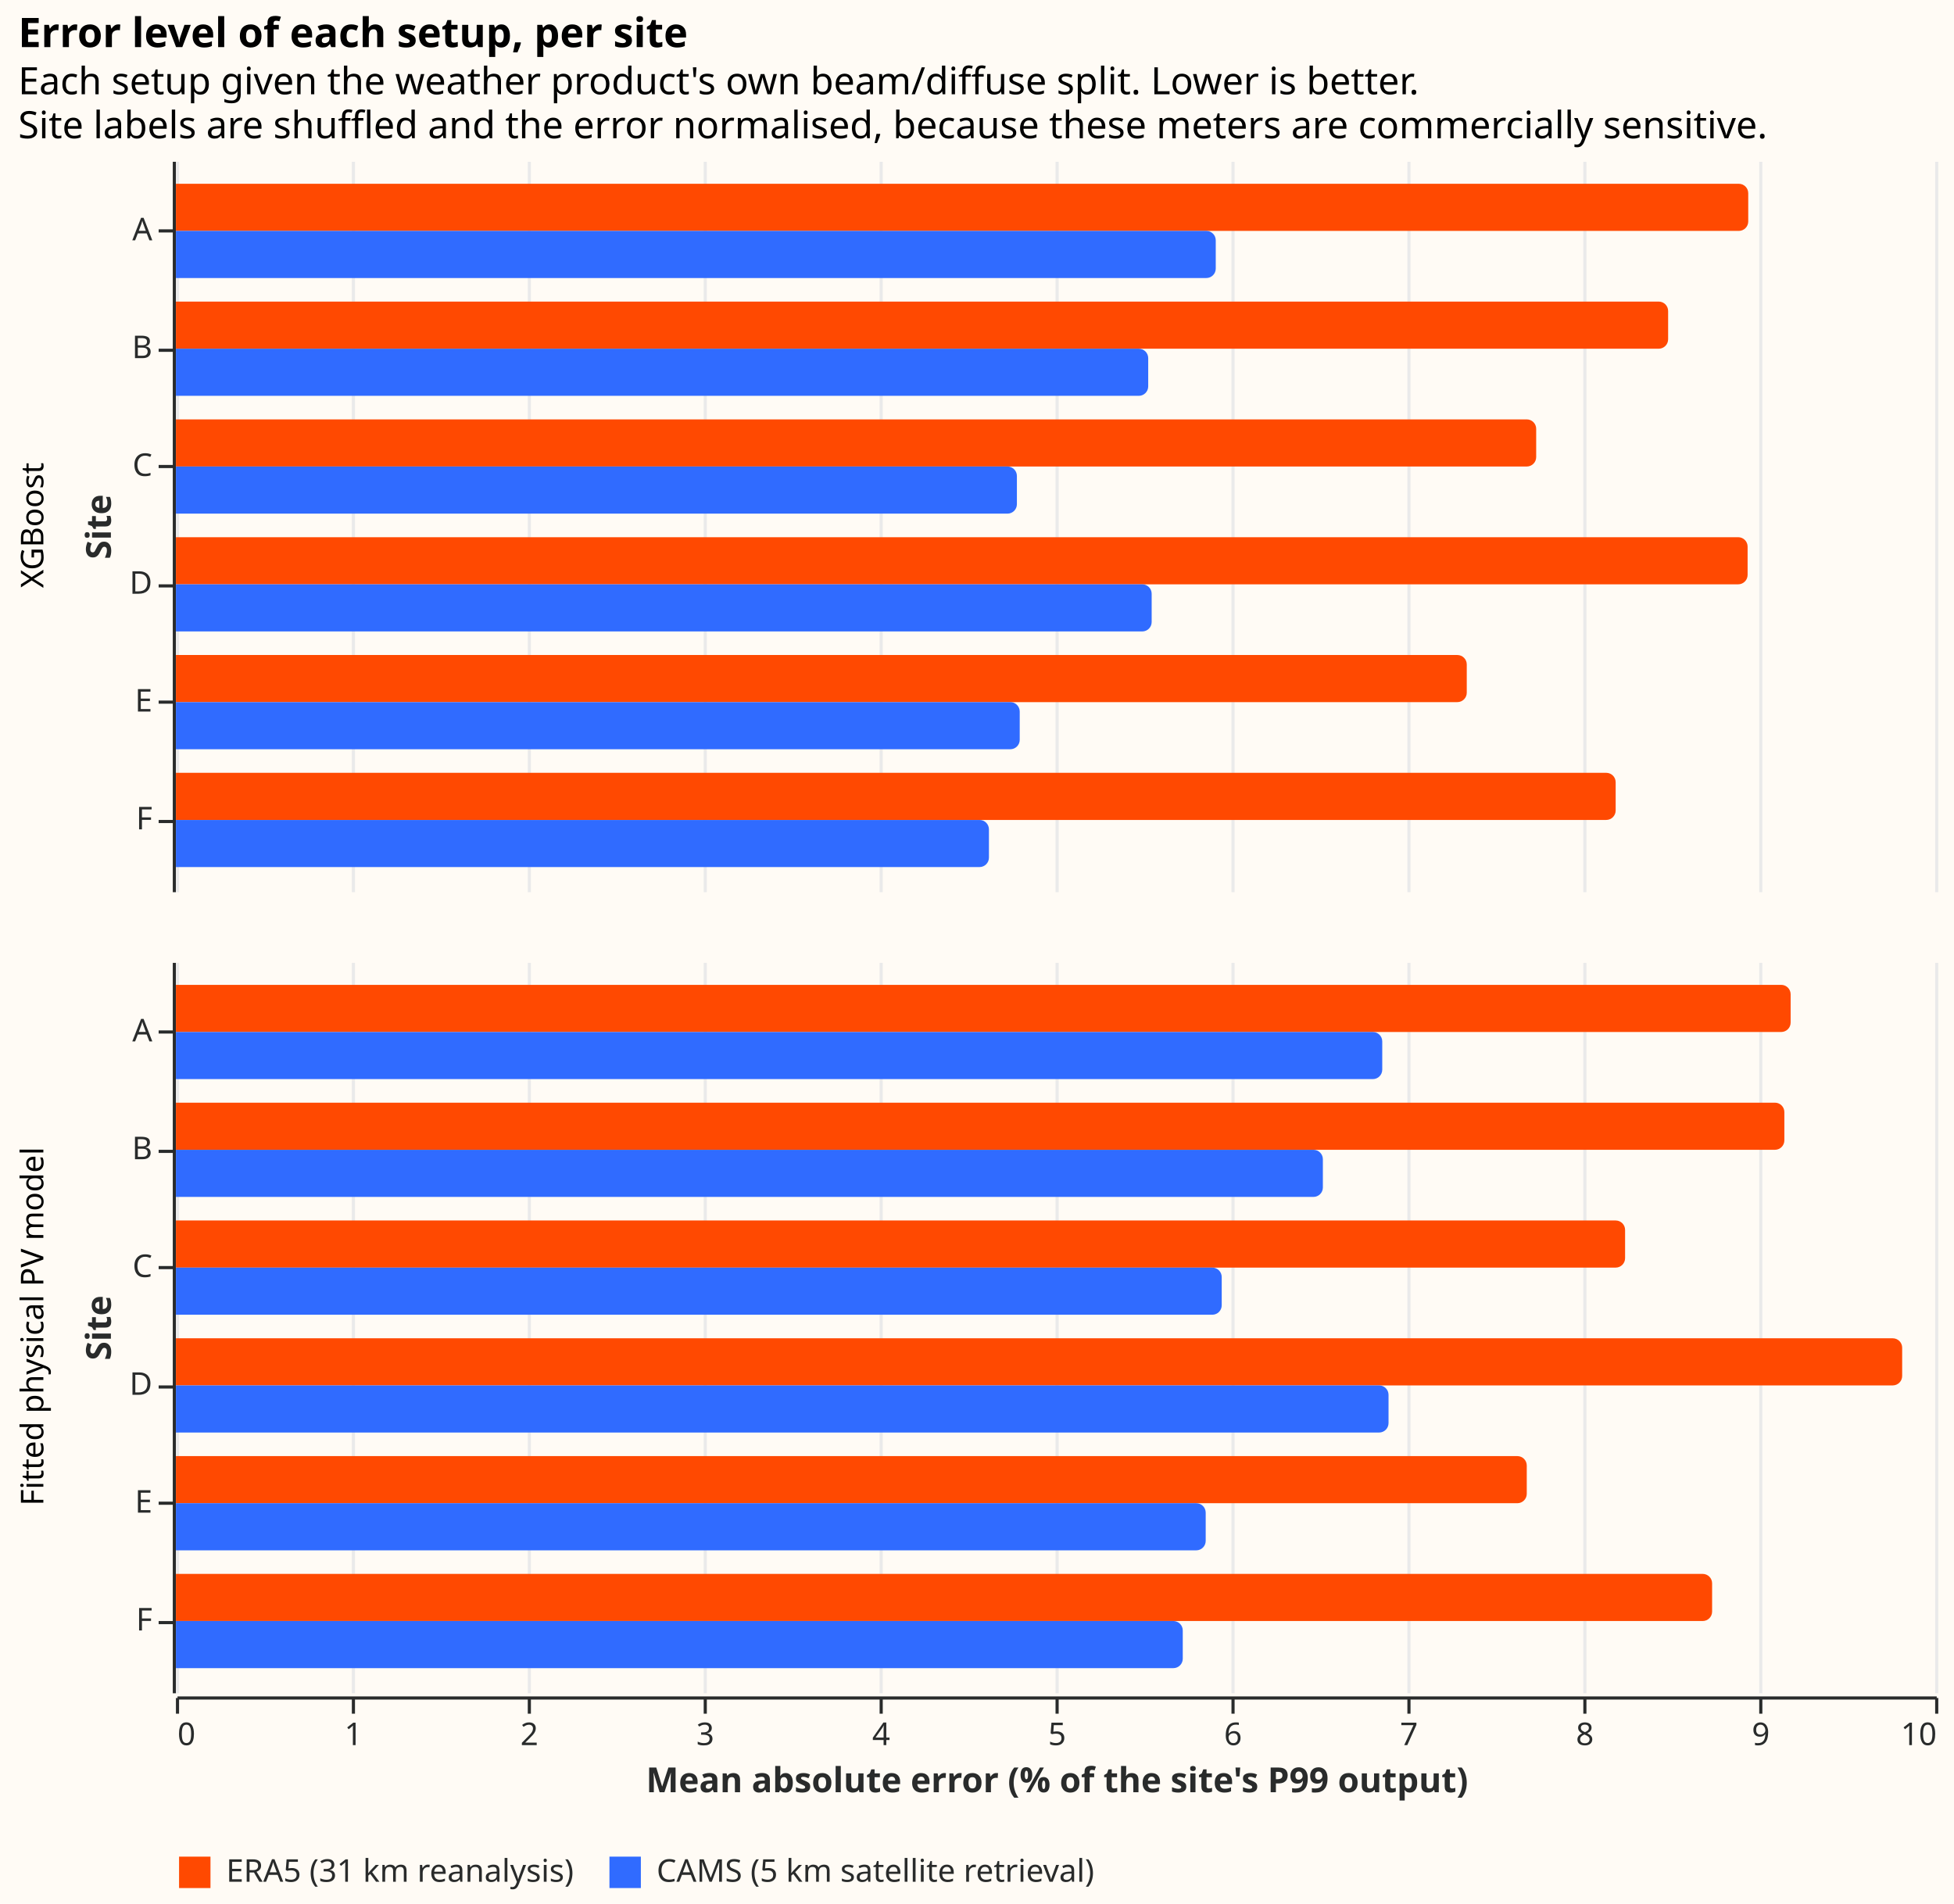
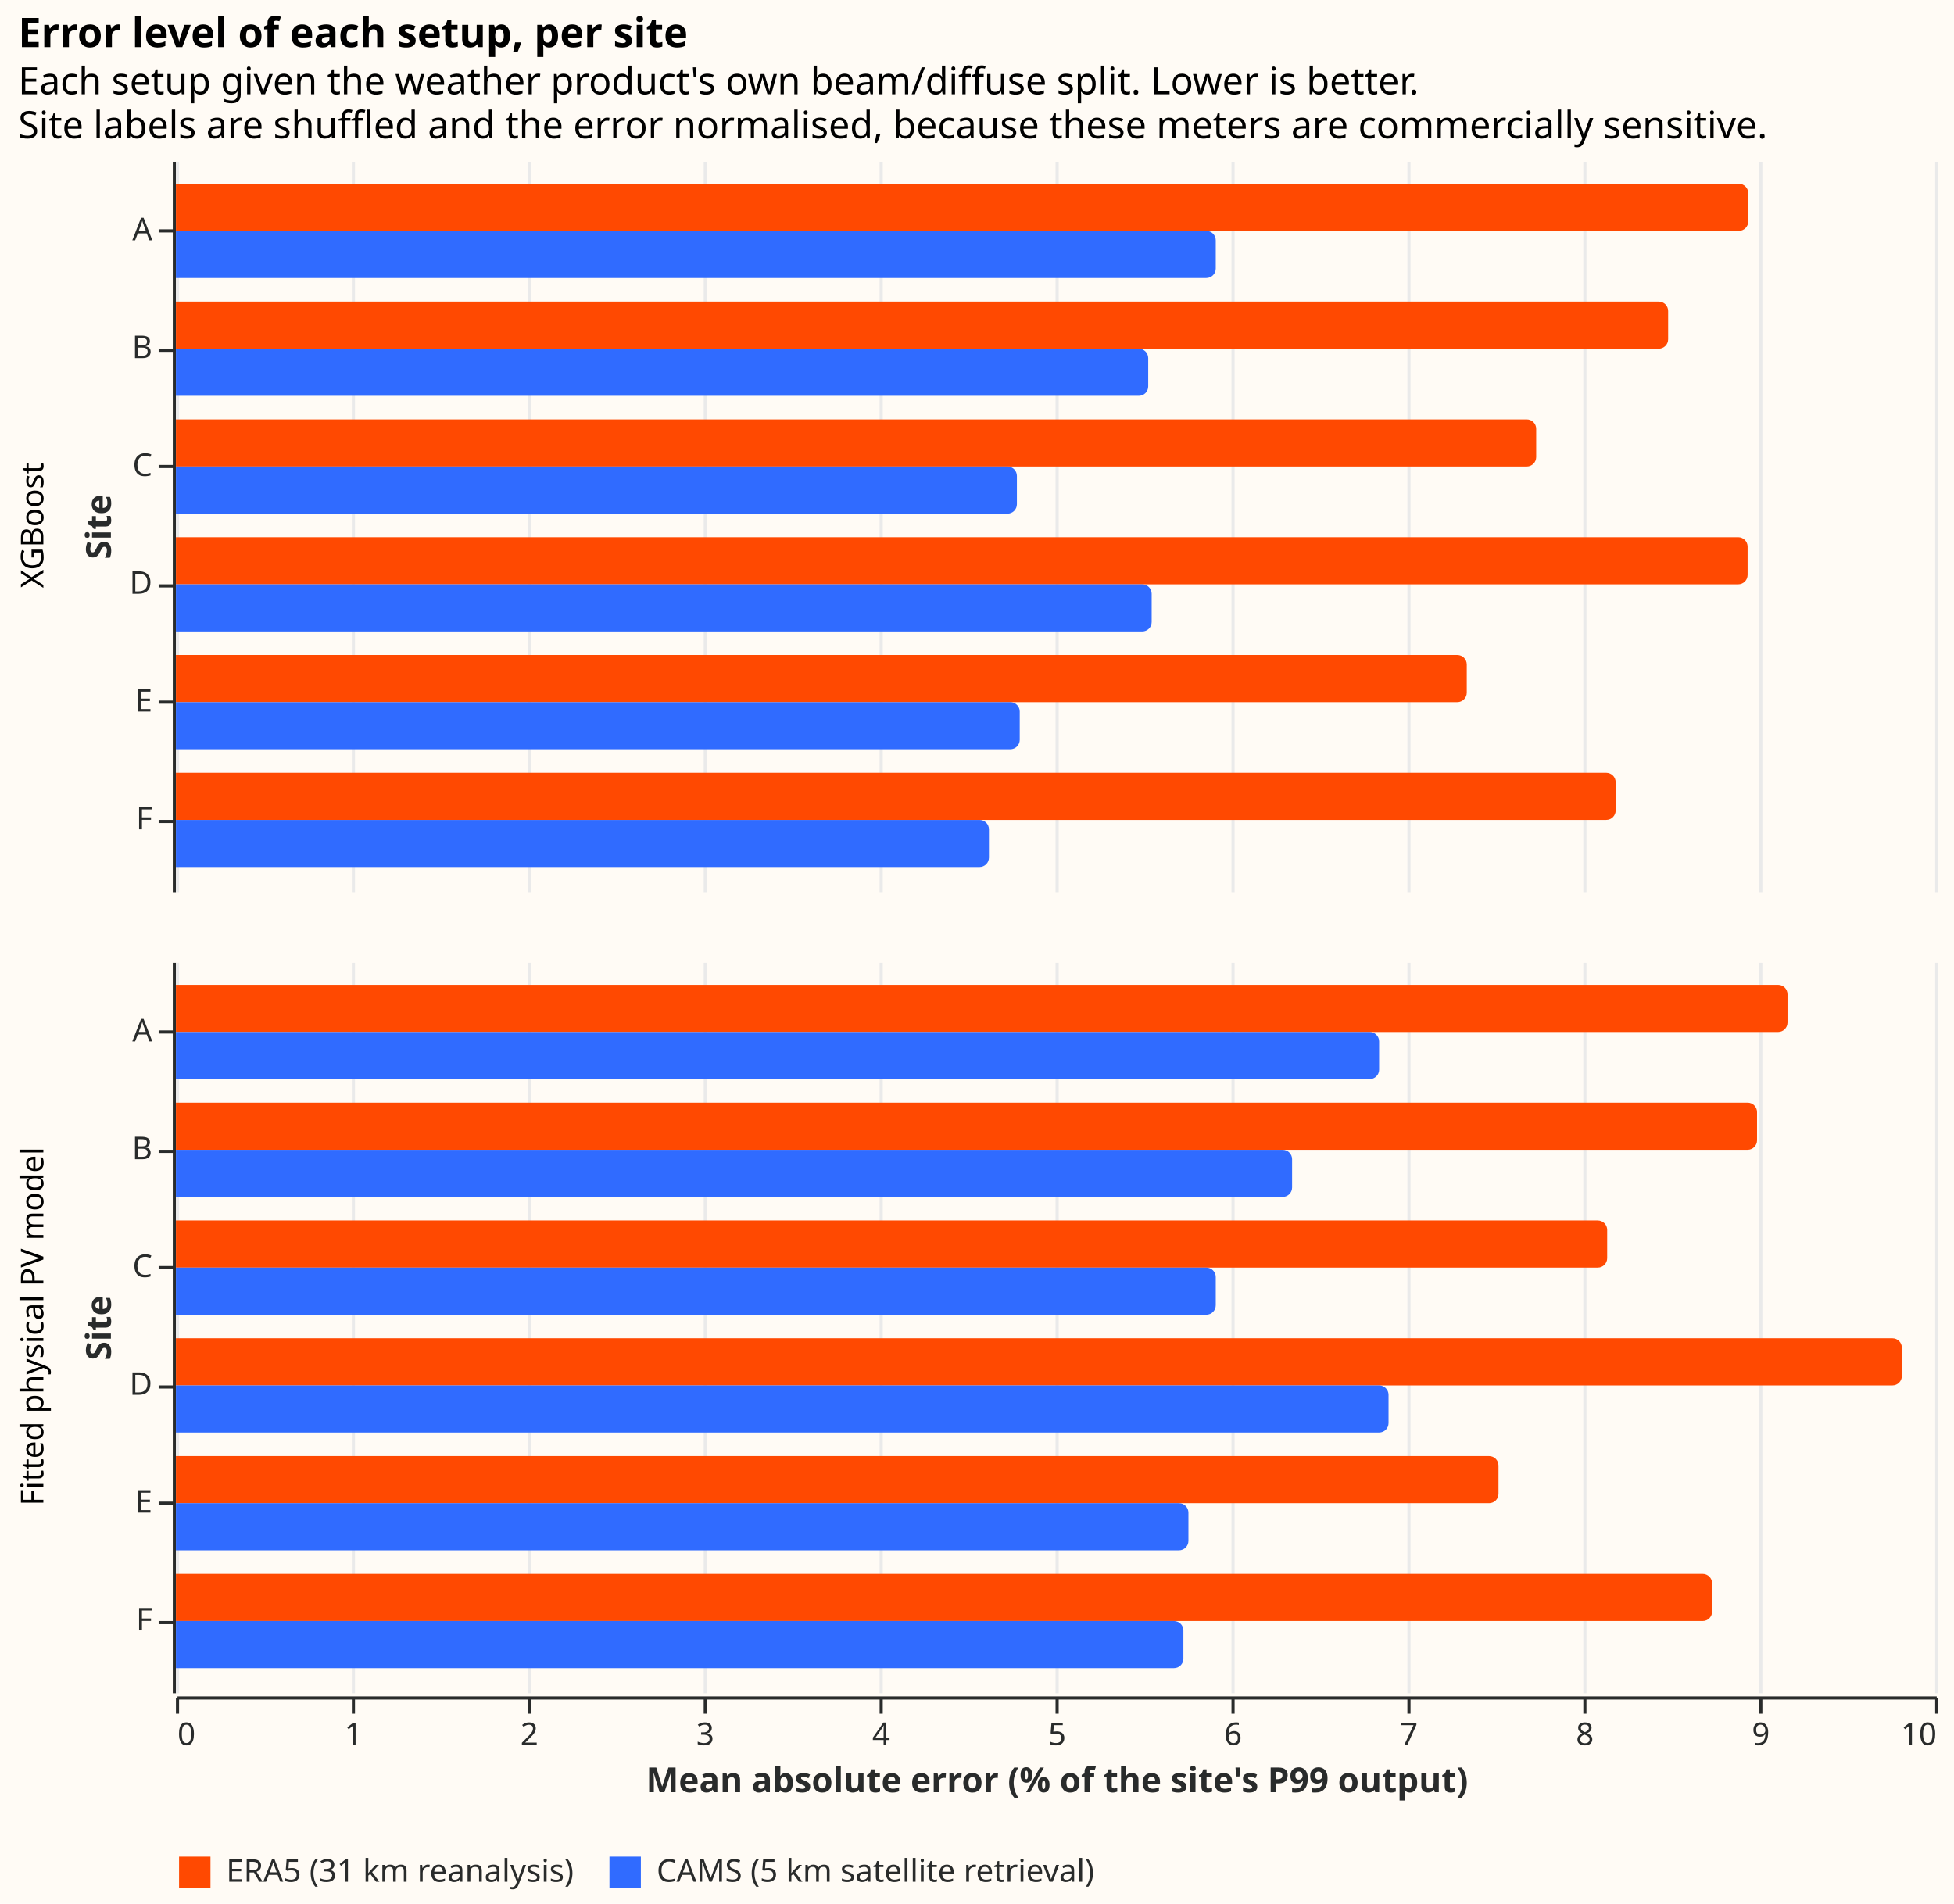
<svg xmlns="http://www.w3.org/2000/svg" width="622" height="606" class="marks" viewBox="0 0 622 606">
  <path fill="#fffbf5" d="M0 0h622v606H0z" />
  <g fill="none" stroke-miterlimit="10" aria-roledescription="group mark container" class="mark-group role-frame root">
    <g aria-roledescription="group mark container" class="mark-group role-row-header row_header">
      <path d="M55 51v232.5Z" aria-hidden="true" class="background" />
      <g aria-label="Y-axis titled 'Site' for a discrete scale with 6 values: A, B, C, D, E, F" aria-roledescription="axis" class="mark-group role-axis" pointer-events="none">
        <path stroke="#292b2b" d="M55.5 73.5h-5m5 38h-5m5 37h-5m5 38h-5m5 37h-5m5 38h-5" class="mark-rule role-axis-tick" />
        <g fill="#292b2b" class="mark-text role-axis-label" font-family="sans-serif" font-size="10" text-anchor="end">
          <text transform="translate(48.5 76.5)">A</text>
          <text transform="translate(48.5 114)">B</text>
          <text transform="translate(48.5 151.5)">C</text>
          <text transform="translate(48.5 189)">D</text>
          <text transform="translate(48.5 226.5)">E</text>
          <text transform="translate(48.5 264)">F</text>
        </g>
        <path stroke="#292b2b" d="M55.5 51.5V284" class="mark-rule role-axis-domain" />
        <text fill="#292b2b" class="mark-text role-axis-title" font-family="sans-serif" font-size="11" font-weight="bold" text-anchor="middle" transform="rotate(-90 101.5 66.2)">Site</text>
      </g>
      <g class="mark-group role-title">
        <text fill="#000" aria-label="Title text 'XGBoost'" aria-roledescription="title" class="mark-text role-title-text" font-family="sans-serif" font-size="10" pointer-events="none" text-anchor="middle" transform="rotate(-90 90.5 76.7)">XGBoost</text>
      </g>
      <path d="M55 306v232.5Z" aria-hidden="true" class="background" />
      <g aria-label="Y-axis titled 'Site' for a discrete scale with 6 values: A, B, C, D, E, F" aria-roledescription="axis" class="mark-group role-axis" pointer-events="none">
        <path stroke="#292b2b" d="M55.5 328.5h-5m5 38h-5m5 37h-5m5 38h-5m5 37h-5m5 38h-5" class="mark-rule role-axis-tick" />
        <g fill="#292b2b" class="mark-text role-axis-label" font-family="sans-serif" font-size="10" text-anchor="end">
          <text transform="translate(48.5 331.5)">A</text>
          <text transform="translate(48.5 369)">B</text>
          <text transform="translate(48.5 406.5)">C</text>
          <text transform="translate(48.5 444)">D</text>
          <text transform="translate(48.5 481.5)">E</text>
          <text transform="translate(48.5 519)">F</text>
        </g>
        <path stroke="#292b2b" d="M55.5 306.5V539" class="mark-rule role-axis-domain" />
        <text fill="#292b2b" class="mark-text role-axis-title" font-family="sans-serif" font-size="11" font-weight="bold" text-anchor="middle" transform="rotate(-90 229 193.7)">Site</text>
      </g>
      <g class="mark-group role-title">
        <text fill="#000" aria-label="Title text 'Fitted physical PV model'" aria-roledescription="title" class="mark-text role-title-text" font-family="sans-serif" font-size="10" pointer-events="none" text-anchor="middle" transform="rotate(-90 218 204.2)">Fitted physical PV model</text>
      </g>
    </g>
    <g aria-roledescription="group mark container" class="mark-group role-column-footer column_footer">
      <path d="M56 540h560z" aria-hidden="true" class="background" />
      <g aria-label="X-axis titled 'Mean absolute error (% of the site's P99 output)' for a linear scale with values from 0 to 10" aria-roledescription="axis" class="mark-group role-axis" pointer-events="none">
        <path stroke="#292b2b" d="M56.5 540.5v5m56-5v5m56-5v5m56-5v5m56-5v5m56-5v5m56-5v5m56-5v5m56-5v5m56-5v5m56-5v5" class="mark-rule role-axis-tick" />
        <g fill="#292b2b" class="mark-text role-axis-label" font-family="sans-serif" font-size="10">
          <text transform="translate(56.5 555.5)">0</text>
          <text text-anchor="middle" transform="translate(112.5 555.5)">1</text>
          <text text-anchor="middle" transform="translate(168.5 555.5)">2</text>
          <text text-anchor="middle" transform="translate(224.5 555.5)">3</text>
          <text text-anchor="middle" transform="translate(280.5 555.5)">4</text>
          <text text-anchor="middle" transform="translate(336.5 555.5)">5</text>
          <text text-anchor="middle" transform="translate(392.5 555.5)">6</text>
          <text text-anchor="middle" transform="translate(448.5 555.5)">7</text>
          <text text-anchor="middle" transform="translate(504.5 555.5)">8</text>
          <text text-anchor="middle" transform="translate(560.5 555.5)">9</text>
          <text text-anchor="end" transform="translate(616.5 555.5)">10</text>
        </g>
        <path stroke="#292b2b" d="M56.5 540.5h560" class="mark-rule role-axis-domain" />
        <text fill="#292b2b" class="mark-text role-axis-title" font-family="sans-serif" font-size="11" font-weight="bold" text-anchor="middle" transform="translate(336.5 570.5)">Mean absolute error (% of the site's P99 output)</text>
      </g>
    </g>
    <g aria-roledescription="group mark container" class="mark-group role-scope cell">
      <path fill="#fffbf5" d="M56.5 51.5h560V284h-560Z" aria-hidden="true" class="background" />
      <g aria-hidden="true" class="mark-group role-axis">
        <path stroke="#eaeaea" d="M56.5 284V51.5m56 232.5V51.5m56 232.5V51.5m56 232.5V51.5m56 232.5V51.5m56 232.5V51.5m56 232.5V51.5m56 232.5V51.5m56 232.5V51.5m56 232.5V51.5m56 232.5V51.5" class="mark-rule role-axis-grid" pointer-events="none" />
      </g>
      <g aria-roledescription="group mark container" class="mark-group role-scope">
        <path d="M56 58.5h497.5a3 3 0 0 1 3 3v9a3 3 0 0 1-3 3H56z" aria-hidden="true" class="background" />
        <g clip-path="url(#a)" transform="translate(56 58.5)">
          <g aria-roledescription="group mark container" class="mark-group role-scope">
            <path d="M0 0v15Z" aria-hidden="true" class="background" />
            <g aria-roledescription="rect mark container" class="mark-rect role-mark child_marks">
              <path fill="#ff4901" d="M0 0h500.5v15H0Z" aria-label="Mean absolute error (% of the site's P99 output): 8.93782860661; Site: A; source_label: ERA5 (31 km reanalysis)" aria-roledescription="bar" />
            </g>
          </g>
        </g>
        <path d="M56 96h472a3 3 0 0 1 3 3v9a3 3 0 0 1-3 3H56z" aria-hidden="true" class="background" />
        <g clip-path="url(#b)" transform="translate(56 96)">
          <g aria-roledescription="group mark container" class="mark-group role-scope">
            <path d="M0 0v15Z" aria-hidden="true" class="background" />
            <g aria-roledescription="rect mark container" class="mark-rect role-mark child_marks">
              <path fill="#ff4901" d="M0 0h475v15H0Z" aria-label="Mean absolute error (% of the site's P99 output): 8.48316347189; Site: B; source_label: ERA5 (31 km reanalysis)" aria-roledescription="bar" />
            </g>
          </g>
        </g>
        <path d="M56 133.5h430a3 3 0 0 1 3 3v9a3 3 0 0 1-3 3H56z" aria-hidden="true" class="background" />
        <g clip-path="url(#c)" transform="translate(56 133.5)">
          <g aria-roledescription="group mark container" class="mark-group role-scope">
            <path d="M0 0v15Z" aria-hidden="true" class="background" />
            <g aria-roledescription="rect mark container" class="mark-rect role-mark child_marks">
              <path fill="#ff4901" d="M0 0h433v15H0Z" aria-label="Mean absolute error (% of the site's P99 output): 7.73053885029; Site: C; source_label: ERA5 (31 km reanalysis)" aria-roledescription="bar" />
            </g>
          </g>
        </g>
        <path d="M56 171h497.3a3 3 0 0 1 3 3v9a3 3 0 0 1-3 3H56z" aria-hidden="true" class="background" />
        <g clip-path="url(#d)" transform="translate(56 171)">
          <g aria-roledescription="group mark container" class="mark-group role-scope">
            <path d="M0 0v15Z" aria-hidden="true" class="background" />
            <g aria-roledescription="rect mark container" class="mark-rect role-mark child_marks">
              <path fill="#ff4901" d="M0 0h500.3v15H0Z" aria-label="Mean absolute error (% of the site's P99 output): 8.93327442064; Site: D; source_label: ERA5 (31 km reanalysis)" aria-roledescription="bar" />
            </g>
          </g>
        </g>
        <path d="M56 208.5h407.9a3 3 0 0 1 3 3v9a3 3 0 0 1-3 3H56z" aria-hidden="true" class="background" />
        <g clip-path="url(#e)" transform="translate(56 208.5)">
          <g aria-roledescription="group mark container" class="mark-group role-scope">
            <path d="M0 0v15Z" aria-hidden="true" class="background" />
            <g aria-roledescription="rect mark container" class="mark-rect role-mark child_marks">
              <path fill="#ff4901" d="M0 0h410.9v15H0Z" aria-label="Mean absolute error (% of the site's P99 output): 7.33730003011; Site: E; source_label: ERA5 (31 km reanalysis)" aria-roledescription="bar" />
            </g>
          </g>
        </g>
        <path d="M56 246h455.3a3 3 0 0 1 3 3v9a3 3 0 0 1-3 3H56z" aria-hidden="true" class="background" />
        <g clip-path="url(#f)" transform="translate(56 246)">
          <g aria-roledescription="group mark container" class="mark-group role-scope">
            <path d="M0 0v15Z" aria-hidden="true" class="background" />
            <g aria-roledescription="rect mark container" class="mark-rect role-mark child_marks">
              <path fill="#ff4901" d="M0 0h458.3v15H0Z" aria-label="Mean absolute error (% of the site's P99 output): 8.18468107657; Site: F; source_label: ERA5 (31 km reanalysis)" aria-roledescription="bar" />
            </g>
          </g>
        </g>
        <path d="M56 73.5h328a3 3 0 0 1 3 3v9a3 3 0 0 1-3 3H56z" aria-hidden="true" class="background" />
        <g clip-path="url(#g)" transform="translate(56 73.5)">
          <g aria-roledescription="group mark container" class="mark-group role-scope">
            <path d="M0 0v15Z" aria-hidden="true" class="background" />
            <g aria-roledescription="rect mark container" class="mark-rect role-mark child_marks">
              <path fill="#306bff" d="M0 0h331v15H0Z" aria-label="Mean absolute error (% of the site's P99 output): 5.90918020445; Site: A; source_label: CAMS (5 km satellite retrieval)" aria-roledescription="bar" />
            </g>
          </g>
        </g>
        <path d="M56 111h306.5a3 3 0 0 1 3 3v9a3 3 0 0 1-3 3H56z" aria-hidden="true" class="background" />
        <g clip-path="url(#h)" transform="translate(56 111)">
          <g aria-roledescription="group mark container" class="mark-group role-scope">
            <path d="M0 0v15Z" aria-hidden="true" class="background" />
            <g aria-roledescription="rect mark container" class="mark-rect role-mark child_marks">
              <path fill="#306bff" d="M0 0h309.5v15H0Z" aria-label="Mean absolute error (% of the site's P99 output): 5.52700844495; Site: B; source_label: CAMS (5 km satellite retrieval)" aria-roledescription="bar" />
            </g>
          </g>
        </g>
        <path d="M56 148.5h264.7a3 3 0 0 1 3 3v9a3 3 0 0 1-3 3H56z" aria-hidden="true" class="background" />
        <g clip-path="url(#i)" transform="translate(56 148.5)">
          <g aria-roledescription="group mark container" class="mark-group role-scope">
            <path d="M0 0v15Z" aria-hidden="true" class="background" />
            <g aria-roledescription="rect mark container" class="mark-rect role-mark child_marks">
              <path fill="#306bff" d="M0 0h267.7v15H0Z" aria-label="Mean absolute error (% of the site's P99 output): 4.77971646205; Site: C; source_label: CAMS (5 km satellite retrieval)" aria-roledescription="bar" />
            </g>
          </g>
        </g>
        <path d="M56 186h307.6a3 3 0 0 1 3 3v9a3 3 0 0 1-3 3H56z" aria-hidden="true" class="background" />
        <g clip-path="url(#j)" transform="translate(56 186)">
          <g aria-roledescription="group mark container" class="mark-group role-scope">
            <path d="M0 0v15Z" aria-hidden="true" class="background" />
            <g aria-roledescription="rect mark container" class="mark-rect role-mark child_marks">
              <path fill="#306bff" d="M0 0h310.6v15H0Z" aria-label="Mean absolute error (% of the site's P99 output): 5.54615565042; Site: D; source_label: CAMS (5 km satellite retrieval)" aria-roledescription="bar" />
            </g>
          </g>
        </g>
        <path d="M56 223.5h265.6a3 3 0 0 1 3 3v9a3 3 0 0 1-3 3H56z" aria-hidden="true" class="background" />
        <g clip-path="url(#k)" transform="translate(56 223.5)">
          <g aria-roledescription="group mark container" class="mark-group role-scope">
            <path d="M0 0v15Z" aria-hidden="true" class="background" />
            <g aria-roledescription="rect mark container" class="mark-rect role-mark child_marks">
              <path fill="#306bff" d="M0 0h268.6v15H0Z" aria-label="Mean absolute error (% of the site's P99 output): 4.79610238113; Site: E; source_label: CAMS (5 km satellite retrieval)" aria-roledescription="bar" />
            </g>
          </g>
        </g>
        <path d="M56 261h255.8a3 3 0 0 1 3 3v9a3 3 0 0 1-3 3H56z" aria-hidden="true" class="background" />
        <g clip-path="url(#l)" transform="translate(56 261)">
          <g aria-roledescription="group mark container" class="mark-group role-scope">
            <path d="M0 0v15Z" aria-hidden="true" class="background" />
            <g aria-roledescription="rect mark container" class="mark-rect role-mark child_marks">
              <path fill="#306bff" d="M0 0h258.8v15H0Z" aria-label="Mean absolute error (% of the site's P99 output): 4.62173964806; Site: F; source_label: CAMS (5 km satellite retrieval)" aria-roledescription="bar" />
            </g>
          </g>
        </g>
      </g>
      <path fill="#fffbf5" d="M56.5 306.5h560V539h-560Z" aria-hidden="true" class="background" />
      <g aria-hidden="true" class="mark-group role-axis">
        <path stroke="#eaeaea" d="M56.5 539V306.5m56 232.5V306.5m56 232.5V306.5m56 232.5V306.5m56 232.5V306.5m56 232.5V306.5m56 232.5V306.5m56 232.5V306.5m56 232.5V306.5m56 232.5V306.5m56 232.5V306.5" class="mark-rule role-axis-grid" pointer-events="none" />
      </g>
      <g aria-roledescription="group mark container" class="mark-group role-scope">
-         <path d="M56 313.5h511a3 3 0 0 1 3 3v9a3 3 0 0 1-3 3H56z" aria-hidden="true" class="background" />
+         <path d="M56 313.5h510a3 3 0 0 1 3 3v9a3 3 0 0 1-3 3H56z" aria-hidden="true" class="background" />
        <g clip-path="url(#m)" transform="translate(56 313.5)">
          <g aria-roledescription="group mark container" class="mark-group role-scope">
            <path d="M0 0v15Z" aria-hidden="true" class="background" />
            <g aria-roledescription="rect mark container" class="mark-rect role-mark child_marks">
-               <path fill="#ff4901" d="M0 0h514v15H0Z" aria-label="Mean absolute error (% of the site's P99 output): 9.17990548895; Site: A; source_label: ERA5 (31 km reanalysis)" aria-roledescription="bar" />
-             </g>
-           </g>
-         </g>
-         <path d="M56 351h509a3 3 0 0 1 3 3v9a3 3 0 0 1-3 3H56z" aria-hidden="true" class="background" />
+               <path fill="#ff4901" d="M0 0h513v15H0Z" aria-label="Mean absolute error (% of the site's P99 output): 9.15934422779; Site: A; source_label: ERA5 (31 km reanalysis)" aria-roledescription="bar" />
+             </g>
+           </g>
+         </g>
+         <path d="M56 351h500.3a3 3 0 0 1 3 3v9a3 3 0 0 1-3 3H56z" aria-hidden="true" class="background" />
        <g clip-path="url(#n)" transform="translate(56 351)">
          <g aria-roledescription="group mark container" class="mark-group role-scope">
            <path d="M0 0v15Z" aria-hidden="true" class="background" />
            <g aria-roledescription="rect mark container" class="mark-rect role-mark child_marks">
-               <path fill="#ff4901" d="M0 0h512v15H0Z" aria-label="Mean absolute error (% of the site's P99 output): 9.1442783383; Site: B; source_label: ERA5 (31 km reanalysis)" aria-roledescription="bar" />
-             </g>
-           </g>
-         </g>
-         <path d="M56 388.5h458.3a3 3 0 0 1 3 3v9a3 3 0 0 1-3 3H56z" aria-hidden="true" class="background" />
+               <path fill="#ff4901" d="M0 0h503.3v15H0Z" aria-label="Mean absolute error (% of the site's P99 output): 8.98839016807; Site: B; source_label: ERA5 (31 km reanalysis)" aria-roledescription="bar" />
+             </g>
+           </g>
+         </g>
+         <path d="M56 388.5h452.6a3 3 0 0 1 3 3v9a3 3 0 0 1-3 3H56z" aria-hidden="true" class="background" />
        <g clip-path="url(#o)" transform="translate(56 388.5)">
          <g aria-roledescription="group mark container" class="mark-group role-scope">
            <path d="M0 0v15Z" aria-hidden="true" class="background" />
            <g aria-roledescription="rect mark container" class="mark-rect role-mark child_marks">
-               <path fill="#ff4901" d="M0 0h461.3v15H0Z" aria-label="Mean absolute error (% of the site's P99 output): 8.23801474527; Site: C; source_label: ERA5 (31 km reanalysis)" aria-roledescription="bar" />
-             </g>
-           </g>
-         </g>
-         <path d="M56 426h546.5a3 3 0 0 1 3 3v9a3 3 0 0 1-3 3H56z" aria-hidden="true" class="background" />
+               <path fill="#ff4901" d="M0 0h455.6v15H0Z" aria-label="Mean absolute error (% of the site's P99 output): 8.13521996215; Site: C; source_label: ERA5 (31 km reanalysis)" aria-roledescription="bar" />
+             </g>
+           </g>
+         </g>
+         <path d="M56 426h546.4a3 3 0 0 1 3 3v9a3 3 0 0 1-3 3H56z" aria-hidden="true" class="background" />
        <g clip-path="url(#p)" transform="translate(56 426)">
          <g aria-roledescription="group mark container" class="mark-group role-scope">
            <path d="M0 0v15Z" aria-hidden="true" class="background" />
            <g aria-roledescription="rect mark container" class="mark-rect role-mark child_marks">
-               <path fill="#ff4901" d="M0 0h549.5v15H0Z" aria-label="Mean absolute error (% of the site's P99 output): 9.81199502818; Site: D; source_label: ERA5 (31 km reanalysis)" aria-roledescription="bar" />
-             </g>
-           </g>
-         </g>
-         <path d="M56 463.5h427a3 3 0 0 1 3 3v9a3 3 0 0 1-3 3H56z" aria-hidden="true" class="background" />
+               <path fill="#ff4901" d="M0 0h549.4v15H0Z" aria-label="Mean absolute error (% of the site's P99 output): 9.81098355932; Site: D; source_label: ERA5 (31 km reanalysis)" aria-roledescription="bar" />
+             </g>
+           </g>
+         </g>
+         <path d="M56 463.5h418a3 3 0 0 1 3 3v9a3 3 0 0 1-3 3H56z" aria-hidden="true" class="background" />
        <g clip-path="url(#q)" transform="translate(56 463.5)">
          <g aria-roledescription="group mark container" class="mark-group role-scope">
            <path d="M0 0v15Z" aria-hidden="true" class="background" />
            <g aria-roledescription="rect mark container" class="mark-rect role-mark child_marks">
-               <path fill="#ff4901" d="M0 0h430v15H0Z" aria-label="Mean absolute error (% of the site's P99 output): 7.67956768364; Site: E; source_label: ERA5 (31 km reanalysis)" aria-roledescription="bar" />
+               <path fill="#ff4901" d="M0 0h421v15H0Z" aria-label="Mean absolute error (% of the site's P99 output): 7.51733638388; Site: E; source_label: ERA5 (31 km reanalysis)" aria-roledescription="bar" />
            </g>
          </g>
        </g>
        <path d="M56 501h486a3 3 0 0 1 3 3v9a3 3 0 0 1-3 3H56z" aria-hidden="true" class="background" />
        <g clip-path="url(#r)" transform="translate(56 501)">
          <g aria-roledescription="group mark container" class="mark-group role-scope">
            <path d="M0 0v15Z" aria-hidden="true" class="background" />
            <g aria-roledescription="rect mark container" class="mark-rect role-mark child_marks">
-               <path fill="#ff4901" d="M0 0h489v15H0Z" aria-label="Mean absolute error (% of the site's P99 output): 8.73350519482; Site: F; source_label: ERA5 (31 km reanalysis)" aria-roledescription="bar" />
-             </g>
-           </g>
-         </g>
-         <path d="M56 328.5h381a3 3 0 0 1 3 3v9a3 3 0 0 1-3 3H56z" aria-hidden="true" class="background" />
+               <path fill="#ff4901" d="M0 0h489v15H0Z" aria-label="Mean absolute error (% of the site's P99 output): 8.73254334222; Site: F; source_label: ERA5 (31 km reanalysis)" aria-roledescription="bar" />
+             </g>
+           </g>
+         </g>
+         <path d="M56 328.5h380a3 3 0 0 1 3 3v9a3 3 0 0 1-3 3H56z" aria-hidden="true" class="background" />
        <g clip-path="url(#s)" transform="translate(56 328.5)">
          <g aria-roledescription="group mark container" class="mark-group role-scope">
            <path d="M0 0v15Z" aria-hidden="true" class="background" />
            <g aria-roledescription="rect mark container" class="mark-rect role-mark child_marks">
-               <path fill="#306bff" d="M0 0h384v15H0Z" aria-label="Mean absolute error (% of the site's P99 output): 6.85713567449; Site: A; source_label: CAMS (5 km satellite retrieval)" aria-roledescription="bar" />
-             </g>
-           </g>
-         </g>
-         <path d="M56 366h362.1a3 3 0 0 1 3 3v9a3 3 0 0 1-3 3H56z" aria-hidden="true" class="background" />
+               <path fill="#306bff" d="M0 0h383v15H0Z" aria-label="Mean absolute error (% of the site's P99 output): 6.83813209836; Site: A; source_label: CAMS (5 km satellite retrieval)" aria-roledescription="bar" />
+             </g>
+           </g>
+         </g>
+         <path d="M56 366h352.3a3 3 0 0 1 3 3v9a3 3 0 0 1-3 3H56z" aria-hidden="true" class="background" />
        <g clip-path="url(#t)" transform="translate(56 366)">
          <g aria-roledescription="group mark container" class="mark-group role-scope">
            <path d="M0 0v15Z" aria-hidden="true" class="background" />
            <g aria-roledescription="rect mark container" class="mark-rect role-mark child_marks">
-               <path fill="#306bff" d="M0 0h365.1v15H0Z" aria-label="Mean absolute error (% of the site's P99 output): 6.52027737222; Site: B; source_label: CAMS (5 km satellite retrieval)" aria-roledescription="bar" />
-             </g>
-           </g>
-         </g>
-         <path d="M56 403.5h329.9a3 3 0 0 1 3 3v9a3 3 0 0 1-3 3H56z" aria-hidden="true" class="background" />
+               <path fill="#306bff" d="M0 0h355.3v15H0Z" aria-label="Mean absolute error (% of the site's P99 output): 6.34461316906; Site: B; source_label: CAMS (5 km satellite retrieval)" aria-roledescription="bar" />
+             </g>
+           </g>
+         </g>
+         <path d="M56 403.5h328a3 3 0 0 1 3 3v9a3 3 0 0 1-3 3H56z" aria-hidden="true" class="background" />
        <g clip-path="url(#u)" transform="translate(56 403.5)">
          <g aria-roledescription="group mark container" class="mark-group role-scope">
            <path d="M0 0v15Z" aria-hidden="true" class="background" />
            <g aria-roledescription="rect mark container" class="mark-rect role-mark child_marks">
-               <path fill="#306bff" d="M0 0h332.9v15H0Z" aria-label="Mean absolute error (% of the site's P99 output): 5.94377029284; Site: C; source_label: CAMS (5 km satellite retrieval)" aria-roledescription="bar" />
+               <path fill="#306bff" d="M0 0h331v15H0Z" aria-label="Mean absolute error (% of the site's P99 output): 5.91040564722; Site: C; source_label: CAMS (5 km satellite retrieval)" aria-roledescription="bar" />
            </g>
          </g>
        </g>
        <path d="M56 441h383a3 3 0 0 1 3 3v9a3 3 0 0 1-3 3H56z" aria-hidden="true" class="background" />
        <g clip-path="url(#v)" transform="translate(56 441)">
          <g aria-roledescription="group mark container" class="mark-group role-scope">
            <path d="M0 0v15Z" aria-hidden="true" class="background" />
            <g aria-roledescription="rect mark container" class="mark-rect role-mark child_marks">
-               <path fill="#306bff" d="M0 0h386v15H0Z" aria-label="Mean absolute error (% of the site's P99 output): 6.89381362029; Site: D; source_label: CAMS (5 km satellite retrieval)" aria-roledescription="bar" />
-             </g>
-           </g>
-         </g>
-         <path d="M56 478.5h324.8a3 3 0 0 1 3 3v9a3 3 0 0 1-3 3H56z" aria-hidden="true" class="background" />
+               <path fill="#306bff" d="M0 0h386v15H0Z" aria-label="Mean absolute error (% of the site's P99 output): 6.89342641887; Site: D; source_label: CAMS (5 km satellite retrieval)" aria-roledescription="bar" />
+             </g>
+           </g>
+         </g>
+         <path d="M56 478.5h319.3a3 3 0 0 1 3 3v9a3 3 0 0 1-3 3H56z" aria-hidden="true" class="background" />
        <g clip-path="url(#w)" transform="translate(56 478.5)">
          <g aria-roledescription="group mark container" class="mark-group role-scope">
            <path d="M0 0v15Z" aria-hidden="true" class="background" />
            <g aria-roledescription="rect mark container" class="mark-rect role-mark child_marks">
-               <path fill="#306bff" d="M0 0h327.8v15H0Z" aria-label="Mean absolute error (% of the site's P99 output): 5.85338339191; Site: E; source_label: CAMS (5 km satellite retrieval)" aria-roledescription="bar" />
-             </g>
-           </g>
-         </g>
-         <path d="M56 516h317.5a3 3 0 0 1 3 3v9a3 3 0 0 1-3 3H56z" aria-hidden="true" class="background" />
+               <path fill="#306bff" d="M0 0h322.3v15H0Z" aria-label="Mean absolute error (% of the site's P99 output): 5.75570875377; Site: E; source_label: CAMS (5 km satellite retrieval)" aria-roledescription="bar" />
+             </g>
+           </g>
+         </g>
+         <path d="M56 516h317.7a3 3 0 0 1 3 3v9a3 3 0 0 1-3 3H56z" aria-hidden="true" class="background" />
        <g clip-path="url(#x)" transform="translate(56 516)">
          <g aria-roledescription="group mark container" class="mark-group role-scope">
            <path d="M0 0v15Z" aria-hidden="true" class="background" />
            <g aria-roledescription="rect mark container" class="mark-rect role-mark child_marks">
-               <path fill="#306bff" d="M0 0h320.5v15H0Z" aria-label="Mean absolute error (% of the site's P99 output): 5.72242033773; Site: F; source_label: CAMS (5 km satellite retrieval)" aria-roledescription="bar" />
+               <path fill="#306bff" d="M0 0h320.7v15H0Z" aria-label="Mean absolute error (% of the site's P99 output): 5.72737929091; Site: F; source_label: CAMS (5 km satellite retrieval)" aria-roledescription="bar" />
            </g>
          </g>
        </g>
      </g>
    </g>
    <g aria-label="Symbol legend for fill color with 2 values: ERA5 (31 km reanalysis), CAMS (5 km satellite retrieval)" aria-roledescription="legend" class="mark-group role-legend">
      <path d="M56 590h289v11H56Z" aria-hidden="true" class="background" pointer-events="none" />
      <g class="mark-group role-legend-entry">
        <g aria-roledescription="group mark container" class="mark-group role-scope" pointer-events="none">
          <path d="M56 590h126.6v11H56Z" aria-hidden="true" class="background" />
          <path fill="#ff4901" d="M57 591h10v10H57Z" class="mark-symbol role-legend-symbol" />
          <text fill="#292b2b" class="mark-text role-legend-label" font-family="sans-serif" font-size="10" transform="translate(72 599)">ERA5 (31 km reanalysis)</text>
          <path d="M193 590h151v11H193Z" aria-hidden="true" class="background" />
          <path fill="#306bff" d="M194 591h10v10h-10Z" class="mark-symbol role-legend-symbol" />
          <text fill="#292b2b" class="mark-text role-legend-label" font-family="sans-serif" font-size="10" transform="translate(209 599)">CAMS (5 km satellite retrieval)</text>
        </g>
      </g>
    </g>
    <g fill="#000" class="mark-group role-title" font-family="sans-serif" pointer-events="none">
      <text aria-label="Title text 'Error level of each setup, per site'" aria-roledescription="title" class="mark-text role-title-text" font-size="13" font-weight="bold" transform="translate(5.8 15)">Error level of each setup, per site</text>
      <text aria-label="Subtitle text 'Each setup given the weather product's own beam/diffuse split. Lower is better. Site labels are shuffled and the error normalised, because these meters are commercially sensitive.'" aria-roledescription="subtitle" class="mark-text role-title-subtitle" font-size="12" transform="translate(5.8 30)">
        <tspan>Each setup given the weather product's own beam/diffuse split. Lower is better.</tspan>
        <tspan x="0" dy="14">Site labels are shuffled and the error normalised, because these meters are commercially sensitive.</tspan>
      </text>
    </g>
  </g>
  <defs>
    <clipPath id="a">
      <path d="M0 0h497.5a3 3 0 0 1 3 3v9a3 3 0 0 1-3 3H0z" />
    </clipPath>
    <clipPath id="b">
      <path d="M0 0h472a3 3 0 0 1 3 3v9a3 3 0 0 1-3 3H0z" />
    </clipPath>
    <clipPath id="c">
      <path d="M0 0h430a3 3 0 0 1 3 3v9a3 3 0 0 1-3 3H0z" />
    </clipPath>
    <clipPath id="d">
      <path d="M0 0h497.3a3 3 0 0 1 3 3v9a3 3 0 0 1-3 3H0z" />
    </clipPath>
    <clipPath id="e">
      <path d="M0 0h407.9a3 3 0 0 1 3 3v9a3 3 0 0 1-3 3H0z" />
    </clipPath>
    <clipPath id="f">
      <path d="M0 0h455.3a3 3 0 0 1 3 3v9a3 3 0 0 1-3 3H0z" />
    </clipPath>
    <clipPath id="g">
      <path d="M0 0h328a3 3 0 0 1 3 3v9a3 3 0 0 1-3 3H0z" />
    </clipPath>
    <clipPath id="h">
      <path d="M0 0h306.5a3 3 0 0 1 3 3v9a3 3 0 0 1-3 3H0z" />
    </clipPath>
    <clipPath id="i">
      <path d="M0 0h264.7a3 3 0 0 1 3 3v9a3 3 0 0 1-3 3H0z" />
    </clipPath>
    <clipPath id="j">
      <path d="M0 0h307.6a3 3 0 0 1 3 3v9a3 3 0 0 1-3 3H0z" />
    </clipPath>
    <clipPath id="k">
      <path d="M0 0h265.6a3 3 0 0 1 3 3v9a3 3 0 0 1-3 3H0z" />
    </clipPath>
    <clipPath id="l">
      <path d="M0 0h255.8a3 3 0 0 1 3 3v9a3 3 0 0 1-3 3H0z" />
    </clipPath>
    <clipPath id="m">
-       <path d="M0 0h511a3 3 0 0 1 3 3v9a3 3 0 0 1-3 3H0z" />
+       <path d="M0 0h510a3 3 0 0 1 3 3v9a3 3 0 0 1-3 3H0z" />
    </clipPath>
    <clipPath id="n">
-       <path d="M0 0h509a3 3 0 0 1 3 3v9a3 3 0 0 1-3 3H0z" />
+       <path d="M0 0h500.3a3 3 0 0 1 3 3v9a3 3 0 0 1-3 3H0z" />
    </clipPath>
    <clipPath id="o">
-       <path d="M0 0h458.3a3 3 0 0 1 3 3v9a3 3 0 0 1-3 3H0z" />
+       <path d="M0 0h452.6a3 3 0 0 1 3 3v9a3 3 0 0 1-3 3H0z" />
    </clipPath>
    <clipPath id="p">
-       <path d="M0 0h546.5a3 3 0 0 1 3 3v9a3 3 0 0 1-3 3H0z" />
+       <path d="M0 0h546.4a3 3 0 0 1 3 3v9a3 3 0 0 1-3 3H0z" />
    </clipPath>
    <clipPath id="q">
-       <path d="M0 0h427a3 3 0 0 1 3 3v9a3 3 0 0 1-3 3H0z" />
+       <path d="M0 0h418a3 3 0 0 1 3 3v9a3 3 0 0 1-3 3H0z" />
    </clipPath>
    <clipPath id="r">
      <path d="M0 0h486a3 3 0 0 1 3 3v9a3 3 0 0 1-3 3H0z" />
    </clipPath>
    <clipPath id="s">
-       <path d="M0 0h381a3 3 0 0 1 3 3v9a3 3 0 0 1-3 3H0z" />
+       <path d="M0 0h380a3 3 0 0 1 3 3v9a3 3 0 0 1-3 3H0z" />
    </clipPath>
    <clipPath id="t">
-       <path d="M0 0h362.1a3 3 0 0 1 3 3v9a3 3 0 0 1-3 3H0z" />
+       <path d="M0 0h352.3a3 3 0 0 1 3 3v9a3 3 0 0 1-3 3H0z" />
    </clipPath>
    <clipPath id="u">
-       <path d="M0 0h329.9a3 3 0 0 1 3 3v9a3 3 0 0 1-3 3H0z" />
+       <path d="M0 0h328a3 3 0 0 1 3 3v9a3 3 0 0 1-3 3H0z" />
    </clipPath>
    <clipPath id="v">
      <path d="M0 0h383a3 3 0 0 1 3 3v9a3 3 0 0 1-3 3H0z" />
    </clipPath>
    <clipPath id="w">
-       <path d="M0 0h324.8a3 3 0 0 1 3 3v9a3 3 0 0 1-3 3H0z" />
+       <path d="M0 0h319.3a3 3 0 0 1 3 3v9a3 3 0 0 1-3 3H0z" />
    </clipPath>
    <clipPath id="x">
-       <path d="M0 0h317.5a3 3 0 0 1 3 3v9a3 3 0 0 1-3 3H0z" />
+       <path d="M0 0h317.7a3 3 0 0 1 3 3v9a3 3 0 0 1-3 3H0z" />
    </clipPath>
  </defs>
</svg>
